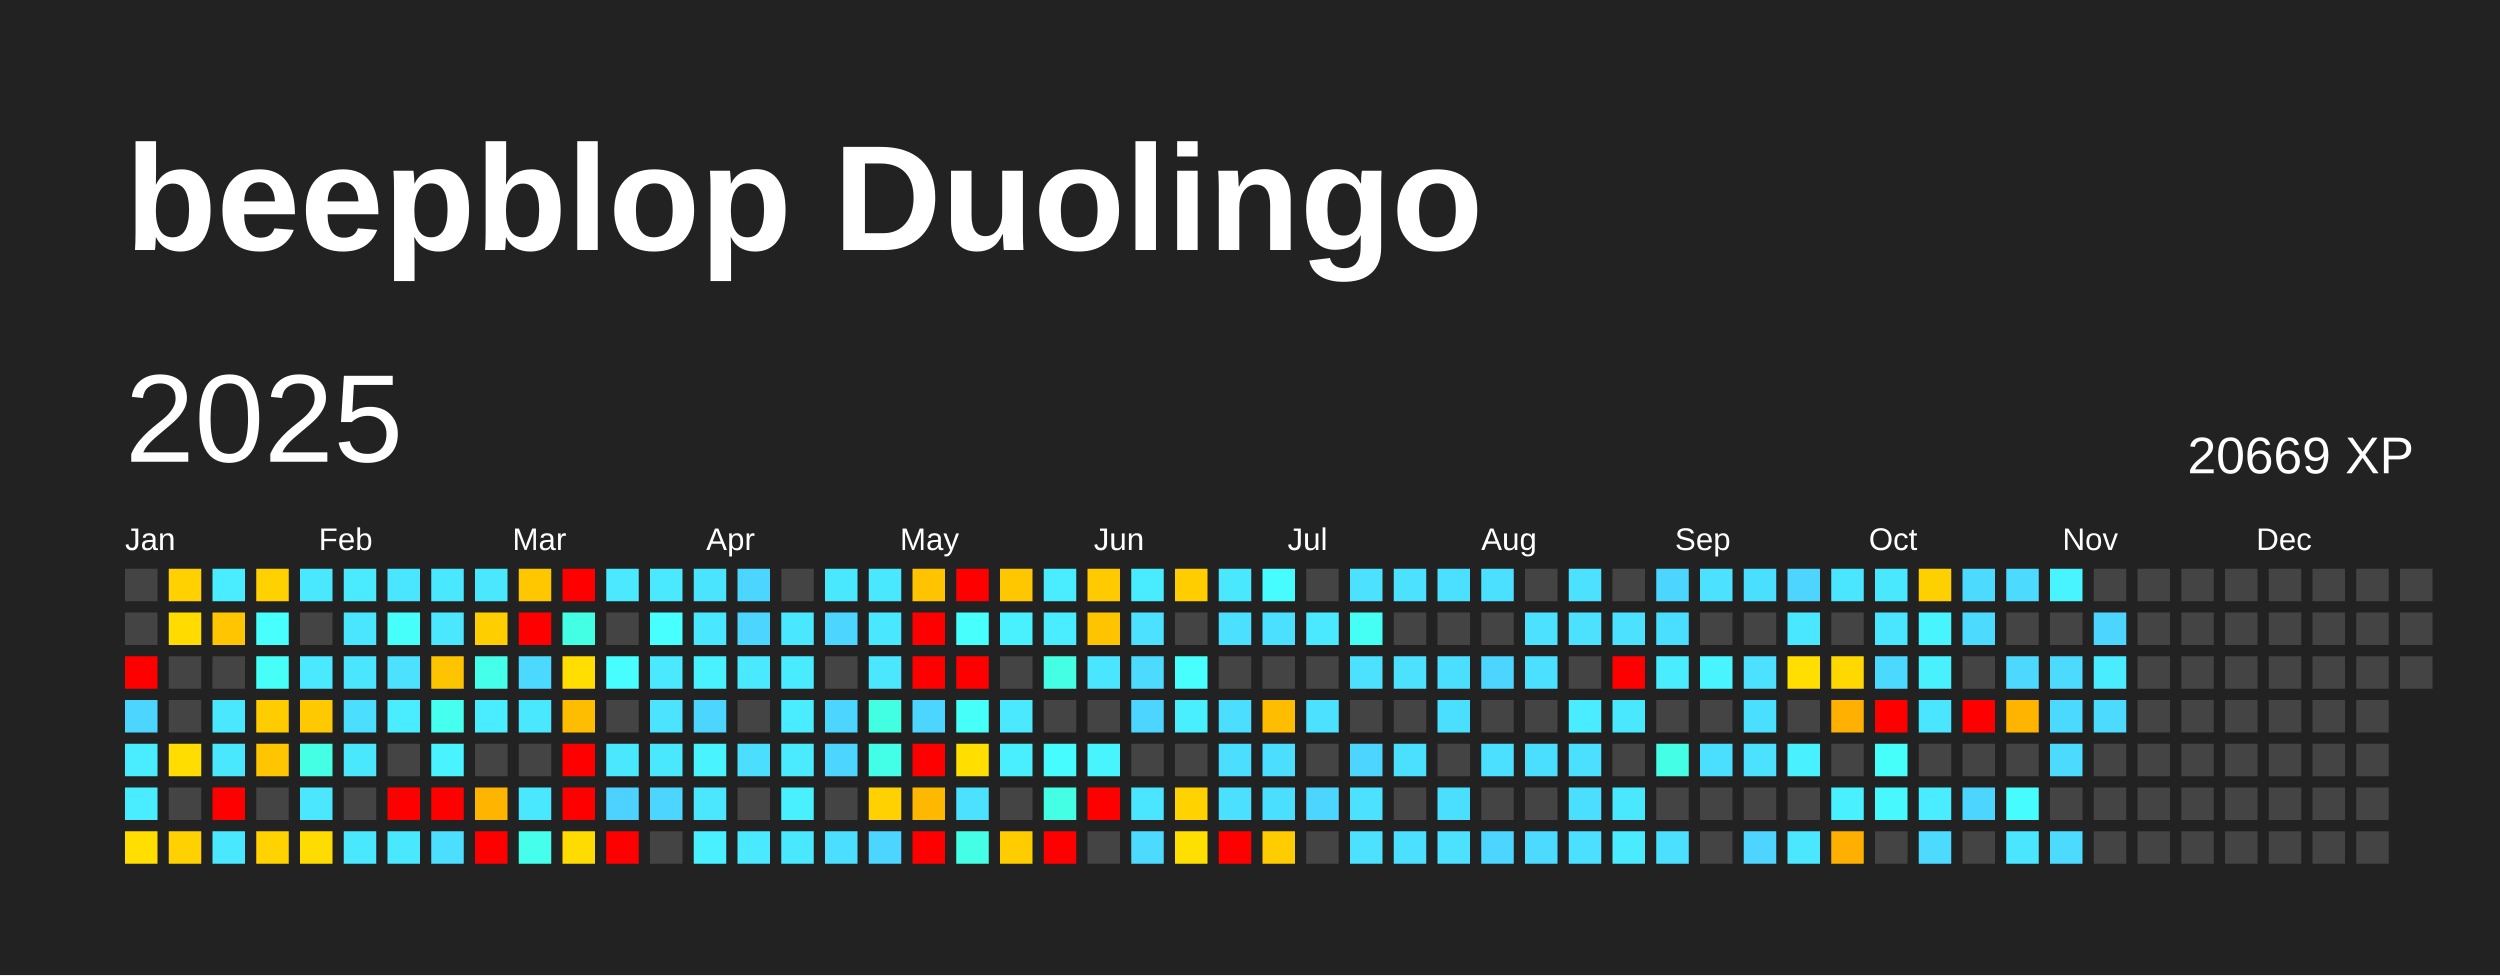
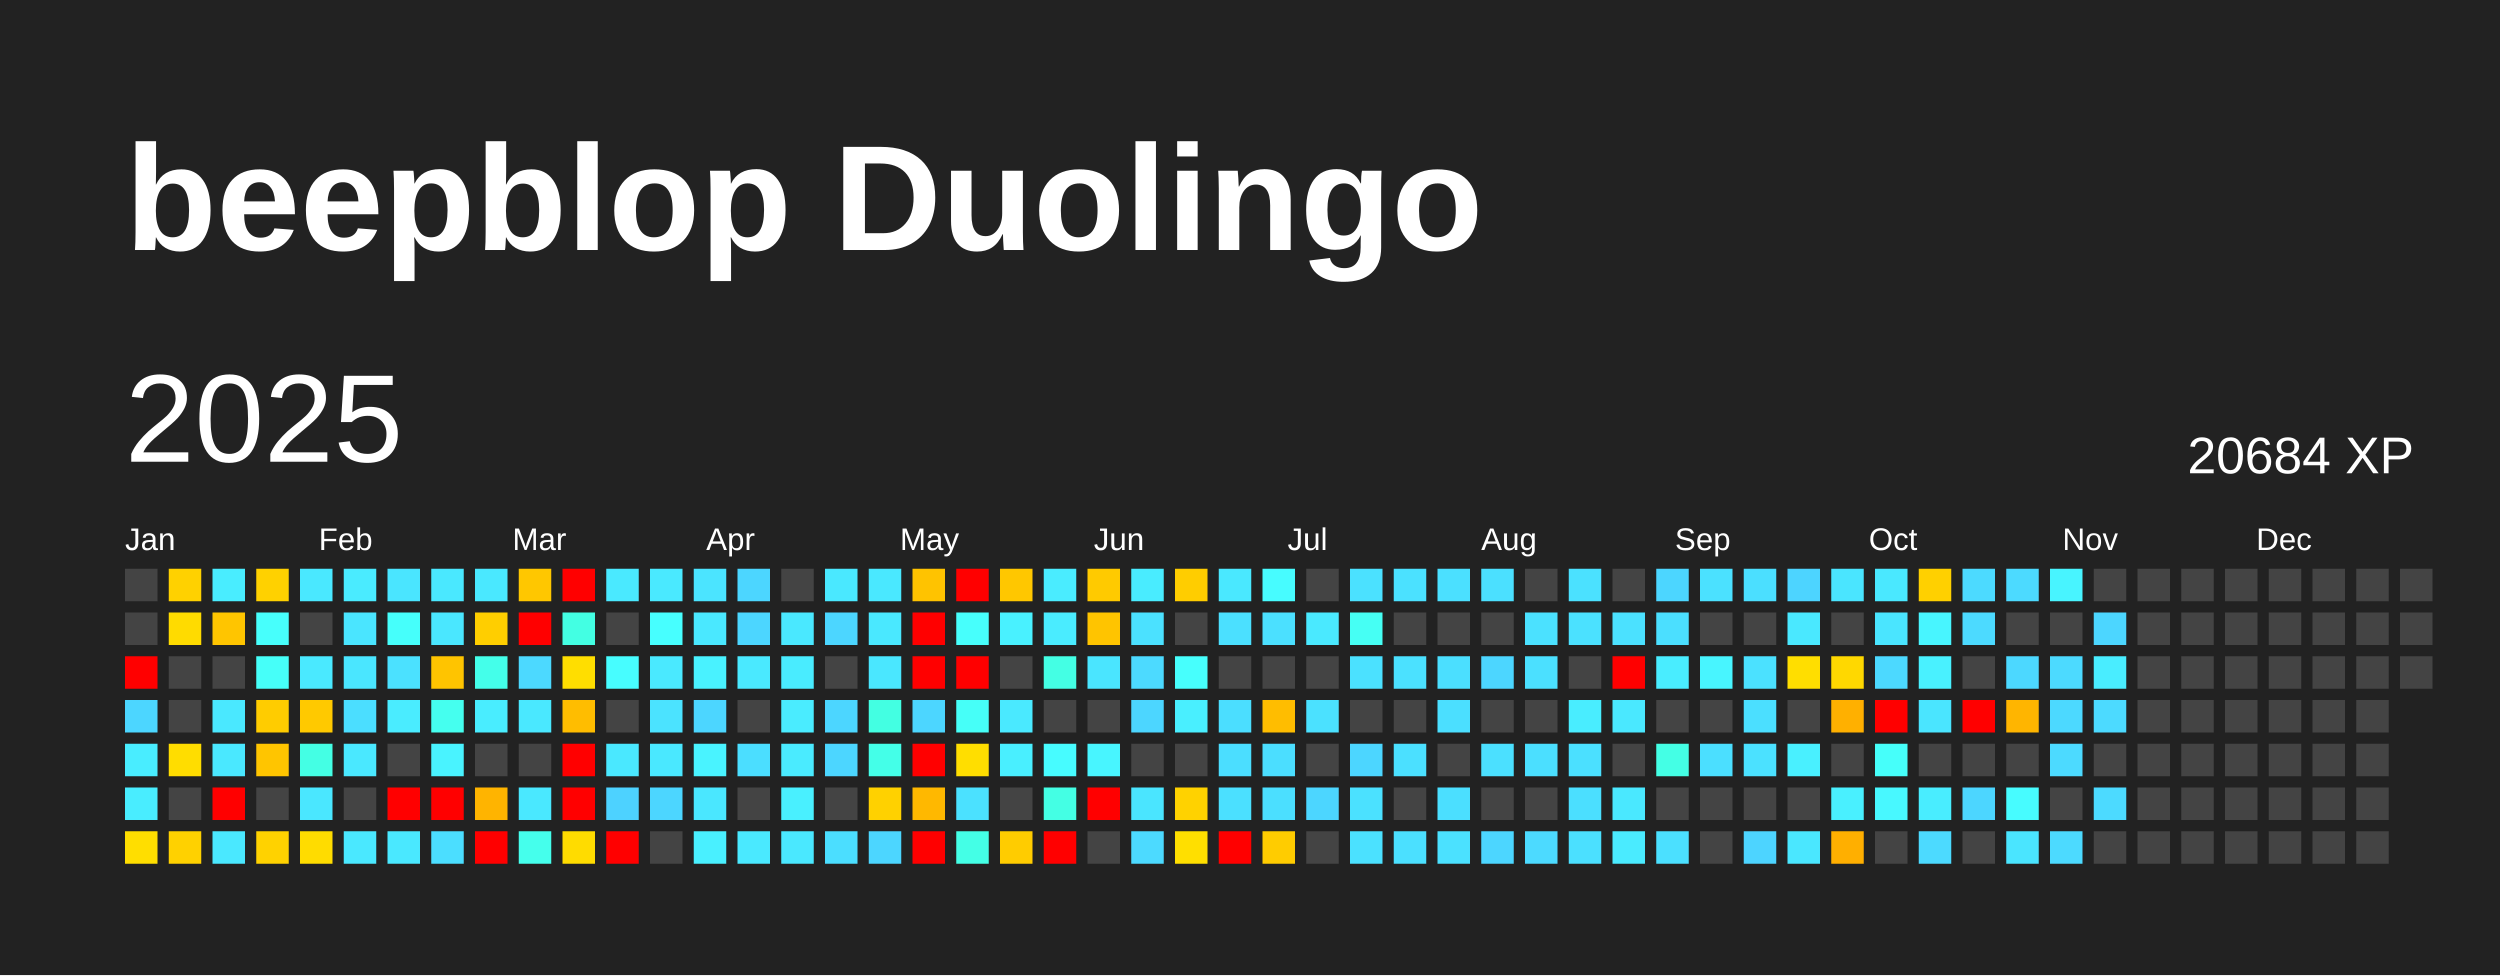
<svg xmlns="http://www.w3.org/2000/svg" baseProfile="full" height="78mm" version="1.1" viewBox="0,0,200,78" width="200mm">
  <defs />
  <rect fill="#222222" height="78" width="200" x="0" y="0" />
  <text fill="#FFFFFF" style="font-size:12px; font-family:Arial; font-weight:bold;" x="10" y="20">beepblop Duolingo</text>
  <text dominant-baseline="hanging" fill="#FFFFFF" style="font-size:10.0px; font-family:Arial;" x="10" y="30">2025</text>
-   <text dominant-baseline="hanging" fill="#FFFFFF" style="font-size:4.125px; font-family:Arial;" x="175" y="35">20669 XP</text>
+   <text dominant-baseline="hanging" fill="#FFFFFF" style="font-size:4.125px; font-family:Arial;" x="175" y="35">20684 XP</text>
  <text fill="#FFFFFF" style="font-size:2.5px; font-family:Arial" x="10.0" y="44">Jan</text>
  <text fill="#FFFFFF" style="font-size:2.5px; font-family:Arial" x="25.5" y="44">Feb</text>
  <text fill="#FFFFFF" style="font-size:2.5px; font-family:Arial" x="41.0" y="44">Mar</text>
  <text fill="#FFFFFF" style="font-size:2.5px; font-family:Arial" x="56.5" y="44">Apr</text>
  <text fill="#FFFFFF" style="font-size:2.5px; font-family:Arial" x="72.0" y="44">May</text>
  <text fill="#FFFFFF" style="font-size:2.5px; font-family:Arial" x="87.5" y="44">Jun</text>
  <text fill="#FFFFFF" style="font-size:2.5px; font-family:Arial" x="103.0" y="44">Jul</text>
  <text fill="#FFFFFF" style="font-size:2.5px; font-family:Arial" x="118.5" y="44">Aug</text>
  <text fill="#FFFFFF" style="font-size:2.5px; font-family:Arial" x="134.0" y="44">Sep</text>
  <text fill="#FFFFFF" style="font-size:2.5px; font-family:Arial" x="149.5" y="44">Oct</text>
  <text fill="#FFFFFF" style="font-size:2.5px; font-family:Arial" x="165.0" y="44">Nov</text>
  <text fill="#FFFFFF" style="font-size:2.5px; font-family:Arial" x="180.5" y="44">Dec</text>
  <rect fill="#444444" height="2.6" width="2.6" x="10.0" y="45.5" />
  <rect fill="#444444" height="2.6" width="2.6" x="10.0" y="49.0" />
  <rect fill="red" height="2.6" width="2.6" x="10.0" y="52.5" />
  <rect fill="#4cd6ff" height="2.6" width="2.6" x="10.0" y="56.0" />
  <rect fill="#49edff" height="2.6" width="2.6" x="10.0" y="59.5" />
  <rect fill="#49edff" height="2.6" width="2.6" x="10.0" y="63.0" />
  <rect fill="#ffde00" height="2.6" width="2.6" x="10.0" y="66.5" />
  <rect fill="#ffd100" height="2.6" width="2.6" x="13.5" y="45.5" />
  <rect fill="#ffdb00" height="2.6" width="2.6" x="13.5" y="49.0" />
  <rect fill="#444444" height="2.6" width="2.6" x="13.5" y="52.5" />
  <rect fill="#444444" height="2.6" width="2.6" x="13.5" y="56.0" />
  <rect fill="#ffdd00" height="2.6" width="2.6" x="13.5" y="59.5" />
  <rect fill="#444444" height="2.6" width="2.6" x="13.5" y="63.0" />
  <rect fill="#ffd100" height="2.6" width="2.6" x="13.5" y="66.5" />
  <rect fill="#49edff" height="2.6" width="2.6" x="17.0" y="45.5" />
  <rect fill="#ffc500" height="2.6" width="2.6" x="17.0" y="49.0" />
  <rect fill="#444444" height="2.6" width="2.6" x="17.0" y="52.5" />
  <rect fill="#4ae8ff" height="2.6" width="2.6" x="17.0" y="56.0" />
  <rect fill="#4ae8ff" height="2.6" width="2.6" x="17.0" y="59.5" />
  <rect fill="red" height="2.6" width="2.6" x="17.0" y="63.0" />
  <rect fill="#4ae8ff" height="2.6" width="2.6" x="17.0" y="66.5" />
  <rect fill="#ffd100" height="2.6" width="2.6" x="20.5" y="45.5" />
  <rect fill="#47fffc" height="2.6" width="2.6" x="20.5" y="49.0" />
  <rect fill="#46fff9" height="2.6" width="2.6" x="20.5" y="52.5" />
  <rect fill="#ffcc00" height="2.6" width="2.6" x="20.5" y="56.0" />
  <rect fill="#ffc500" height="2.6" width="2.6" x="20.5" y="59.5" />
  <rect fill="#444444" height="2.6" width="2.6" x="20.5" y="63.0" />
  <rect fill="#ffd200" height="2.6" width="2.6" x="20.5" y="66.5" />
  <rect fill="#4ae8ff" height="2.6" width="2.6" x="24.0" y="45.5" />
  <rect fill="#444444" height="2.6" width="2.6" x="24.0" y="49.0" />
  <rect fill="#4ae9ff" height="2.6" width="2.6" x="24.0" y="52.5" />
  <rect fill="#ffc900" height="2.6" width="2.6" x="24.0" y="56.0" />
  <rect fill="#44ffe4" height="2.6" width="2.6" x="24.0" y="59.5" />
  <rect fill="#4ae7ff" height="2.6" width="2.6" x="24.0" y="63.0" />
  <rect fill="#ffdc00" height="2.6" width="2.6" x="24.0" y="66.5" />
  <rect fill="#4aebff" height="2.6" width="2.6" x="27.5" y="45.5" />
  <rect fill="#4ae5ff" height="2.6" width="2.6" x="27.5" y="49.0" />
  <rect fill="#4ae6ff" height="2.6" width="2.6" x="27.5" y="52.5" />
  <rect fill="#4bdeff" height="2.6" width="2.6" x="27.5" y="56.0" />
  <rect fill="#4ae8ff" height="2.6" width="2.6" x="27.5" y="59.5" />
  <rect fill="#444444" height="2.6" width="2.6" x="27.5" y="63.0" />
  <rect fill="#4ae8ff" height="2.6" width="2.6" x="27.5" y="66.5" />
  <rect fill="#4ae5ff" height="2.6" width="2.6" x="31.0" y="45.5" />
  <rect fill="#46fffb" height="2.6" width="2.6" x="31.0" y="49.0" />
  <rect fill="#4be1ff" height="2.6" width="2.6" x="31.0" y="52.5" />
  <rect fill="#4aecff" height="2.6" width="2.6" x="31.0" y="56.0" />
  <rect fill="#444444" height="2.6" width="2.6" x="31.0" y="59.5" />
  <rect fill="red" height="2.6" width="2.6" x="31.0" y="63.0" />
  <rect fill="#4ae8ff" height="2.6" width="2.6" x="31.0" y="66.5" />
  <rect fill="#4ae8ff" height="2.6" width="2.6" x="34.5" y="45.5" />
  <rect fill="#4ae7ff" height="2.6" width="2.6" x="34.5" y="49.0" />
  <rect fill="#ffc400" height="2.6" width="2.6" x="34.5" y="52.5" />
  <rect fill="#45ffef" height="2.6" width="2.6" x="34.5" y="56.0" />
  <rect fill="#49f3ff" height="2.6" width="2.6" x="34.5" y="59.5" />
  <rect fill="red" height="2.6" width="2.6" x="34.5" y="63.0" />
  <rect fill="#4bdeff" height="2.6" width="2.6" x="34.5" y="66.5" />
  <rect fill="#4ae8ff" height="2.6" width="2.6" x="38.0" y="45.5" />
  <rect fill="#ffce00" height="2.6" width="2.6" x="38.0" y="49.0" />
  <rect fill="#44ffea" height="2.6" width="2.6" x="38.0" y="52.5" />
  <rect fill="#49edff" height="2.6" width="2.6" x="38.0" y="56.0" />
  <rect fill="#444444" height="2.6" width="2.6" x="38.0" y="59.5" />
  <rect fill="#ffb400" height="2.6" width="2.6" x="38.0" y="63.0" />
  <rect fill="red" height="2.6" width="2.6" x="38.0" y="66.5" />
  <rect fill="#ffc700" height="2.6" width="2.6" x="41.5" y="45.5" />
  <rect fill="red" height="2.6" width="2.6" x="41.5" y="49.0" />
  <rect fill="#4cd9ff" height="2.6" width="2.6" x="41.5" y="52.5" />
  <rect fill="#4ae8ff" height="2.6" width="2.6" x="41.5" y="56.0" />
  <rect fill="#444444" height="2.6" width="2.6" x="41.5" y="59.5" />
  <rect fill="#4ae8ff" height="2.6" width="2.6" x="41.5" y="63.0" />
  <rect fill="#45ffec" height="2.6" width="2.6" x="41.5" y="66.5" />
  <rect fill="red" height="2.6" width="2.6" x="45.0" y="45.5" />
  <rect fill="#43ffe3" height="2.6" width="2.6" x="45.0" y="49.0" />
  <rect fill="#ffde00" height="2.6" width="2.6" x="45.0" y="52.5" />
  <rect fill="#ffbd00" height="2.6" width="2.6" x="45.0" y="56.0" />
  <rect fill="red" height="2.6" width="2.6" x="45.0" y="59.5" />
  <rect fill="red" height="2.6" width="2.6" x="45.0" y="63.0" />
  <rect fill="#ffdc00" height="2.6" width="2.6" x="45.0" y="66.5" />
  <rect fill="#4ae9ff" height="2.6" width="2.6" x="48.5" y="45.5" />
  <rect fill="#444444" height="2.6" width="2.6" x="48.5" y="49.0" />
  <rect fill="#47fdff" height="2.6" width="2.6" x="48.5" y="52.5" />
  <rect fill="#444444" height="2.6" width="2.6" x="48.5" y="56.0" />
  <rect fill="#4ae8ff" height="2.6" width="2.6" x="48.5" y="59.5" />
  <rect fill="#4dd2ff" height="2.6" width="2.6" x="48.5" y="63.0" />
  <rect fill="red" height="2.6" width="2.6" x="48.5" y="66.5" />
  <rect fill="#4ae9ff" height="2.6" width="2.6" x="52.0" y="45.5" />
  <rect fill="#47ffff" height="2.6" width="2.6" x="52.0" y="49.0" />
  <rect fill="#4ae9ff" height="2.6" width="2.6" x="52.0" y="52.5" />
  <rect fill="#4be3ff" height="2.6" width="2.6" x="52.0" y="56.0" />
  <rect fill="#4ae8ff" height="2.6" width="2.6" x="52.0" y="59.5" />
  <rect fill="#4cd6ff" height="2.6" width="2.6" x="52.0" y="63.0" />
  <rect fill="#444444" height="2.6" width="2.6" x="52.0" y="66.5" />
  <rect fill="#4be4ff" height="2.6" width="2.6" x="55.5" y="45.5" />
  <rect fill="#4ae8ff" height="2.6" width="2.6" x="55.5" y="49.0" />
  <rect fill="#49f2ff" height="2.6" width="2.6" x="55.5" y="52.5" />
  <rect fill="#4cd6ff" height="2.6" width="2.6" x="55.5" y="56.0" />
  <rect fill="#49f3ff" height="2.6" width="2.6" x="55.5" y="59.5" />
  <rect fill="#4ae7ff" height="2.6" width="2.6" x="55.5" y="63.0" />
  <rect fill="#49f0ff" height="2.6" width="2.6" x="55.5" y="66.5" />
  <rect fill="#4cd6ff" height="2.6" width="2.6" x="59.0" y="45.5" />
  <rect fill="#4cd6ff" height="2.6" width="2.6" x="59.0" y="49.0" />
  <rect fill="#4ae9ff" height="2.6" width="2.6" x="59.0" y="52.5" />
  <rect fill="#444444" height="2.6" width="2.6" x="59.0" y="56.0" />
  <rect fill="#4bdeff" height="2.6" width="2.6" x="59.0" y="59.5" />
  <rect fill="#444444" height="2.6" width="2.6" x="59.0" y="63.0" />
  <rect fill="#4ae9ff" height="2.6" width="2.6" x="59.0" y="66.5" />
  <rect fill="#444444" height="2.6" width="2.6" x="62.5" y="45.5" />
  <rect fill="#4ae8ff" height="2.6" width="2.6" x="62.5" y="49.0" />
  <rect fill="#49ecff" height="2.6" width="2.6" x="62.5" y="52.5" />
  <rect fill="#4aecff" height="2.6" width="2.6" x="62.5" y="56.0" />
  <rect fill="#4aebff" height="2.6" width="2.6" x="62.5" y="59.5" />
  <rect fill="#49f0ff" height="2.6" width="2.6" x="62.5" y="63.0" />
  <rect fill="#4ae8ff" height="2.6" width="2.6" x="62.5" y="66.5" />
  <rect fill="#4ae8ff" height="2.6" width="2.6" x="66.0" y="45.5" />
  <rect fill="#4cd6ff" height="2.6" width="2.6" x="66.0" y="49.0" />
  <rect fill="#444444" height="2.6" width="2.6" x="66.0" y="52.5" />
  <rect fill="#4cd6ff" height="2.6" width="2.6" x="66.0" y="56.0" />
  <rect fill="#4cd6ff" height="2.6" width="2.6" x="66.0" y="59.5" />
  <rect fill="#444444" height="2.6" width="2.6" x="66.0" y="63.0" />
  <rect fill="#4bdeff" height="2.6" width="2.6" x="66.0" y="66.5" />
  <rect fill="#4ae8ff" height="2.6" width="2.6" x="69.5" y="45.5" />
  <rect fill="#4ae8ff" height="2.6" width="2.6" x="69.5" y="49.0" />
  <rect fill="#4ae7ff" height="2.6" width="2.6" x="69.5" y="52.5" />
  <rect fill="#43ffe2" height="2.6" width="2.6" x="69.5" y="56.0" />
  <rect fill="#44ffe8" height="2.6" width="2.6" x="69.5" y="59.5" />
  <rect fill="#ffd100" height="2.6" width="2.6" x="69.5" y="63.0" />
  <rect fill="#4cd6ff" height="2.6" width="2.6" x="69.5" y="66.5" />
  <rect fill="#ffc300" height="2.6" width="2.6" x="73.0" y="45.5" />
  <rect fill="red" height="2.6" width="2.6" x="73.0" y="49.0" />
  <rect fill="red" height="2.6" width="2.6" x="73.0" y="52.5" />
  <rect fill="#4cd6ff" height="2.6" width="2.6" x="73.0" y="56.0" />
  <rect fill="red" height="2.6" width="2.6" x="73.0" y="59.5" />
  <rect fill="#ffb800" height="2.6" width="2.6" x="73.0" y="63.0" />
  <rect fill="red" height="2.6" width="2.6" x="73.0" y="66.5" />
  <rect fill="red" height="2.6" width="2.6" x="76.5" y="45.5" />
  <rect fill="#47fffc" height="2.6" width="2.6" x="76.5" y="49.0" />
  <rect fill="red" height="2.6" width="2.6" x="76.5" y="52.5" />
  <rect fill="#46fff8" height="2.6" width="2.6" x="76.5" y="56.0" />
  <rect fill="#ffde00" height="2.6" width="2.6" x="76.5" y="59.5" />
  <rect fill="#4be1ff" height="2.6" width="2.6" x="76.5" y="63.0" />
  <rect fill="#44ffe6" height="2.6" width="2.6" x="76.5" y="66.5" />
  <rect fill="#ffc700" height="2.6" width="2.6" x="80.0" y="45.5" />
  <rect fill="#49f1ff" height="2.6" width="2.6" x="80.0" y="49.0" />
  <rect fill="#444444" height="2.6" width="2.6" x="80.0" y="52.5" />
  <rect fill="#4ae9ff" height="2.6" width="2.6" x="80.0" y="56.0" />
  <rect fill="#49efff" height="2.6" width="2.6" x="80.0" y="59.5" />
  <rect fill="#444444" height="2.6" width="2.6" x="80.0" y="63.0" />
  <rect fill="#ffcc00" height="2.6" width="2.6" x="80.0" y="66.5" />
  <rect fill="#4aecff" height="2.6" width="2.6" x="83.5" y="45.5" />
  <rect fill="#4aecff" height="2.6" width="2.6" x="83.5" y="49.0" />
  <rect fill="#44ffe4" height="2.6" width="2.6" x="83.5" y="52.5" />
  <rect fill="#444444" height="2.6" width="2.6" x="83.5" y="56.0" />
  <rect fill="#47fcff" height="2.6" width="2.6" x="83.5" y="59.5" />
  <rect fill="#44ffe4" height="2.6" width="2.6" x="83.5" y="63.0" />
  <rect fill="red" height="2.6" width="2.6" x="83.5" y="66.5" />
  <rect fill="#ffca00" height="2.6" width="2.6" x="87.0" y="45.5" />
  <rect fill="#ffc400" height="2.6" width="2.6" x="87.0" y="49.0" />
  <rect fill="#4ae5ff" height="2.6" width="2.6" x="87.0" y="52.5" />
  <rect fill="#444444" height="2.6" width="2.6" x="87.0" y="56.0" />
  <rect fill="#48f5ff" height="2.6" width="2.6" x="87.0" y="59.5" />
  <rect fill="red" height="2.6" width="2.6" x="87.0" y="63.0" />
  <rect fill="#444444" height="2.6" width="2.6" x="87.0" y="66.5" />
  <rect fill="#49ecff" height="2.6" width="2.6" x="90.5" y="45.5" />
  <rect fill="#4be1ff" height="2.6" width="2.6" x="90.5" y="49.0" />
  <rect fill="#4cdaff" height="2.6" width="2.6" x="90.5" y="52.5" />
  <rect fill="#4cd6ff" height="2.6" width="2.6" x="90.5" y="56.0" />
  <rect fill="#444444" height="2.6" width="2.6" x="90.5" y="59.5" />
  <rect fill="#4ae5ff" height="2.6" width="2.6" x="90.5" y="63.0" />
  <rect fill="#4cdaff" height="2.6" width="2.6" x="90.5" y="66.5" />
  <rect fill="#ffcd00" height="2.6" width="2.6" x="94.0" y="45.5" />
  <rect fill="#444444" height="2.6" width="2.6" x="94.0" y="49.0" />
  <rect fill="#47fffd" height="2.6" width="2.6" x="94.0" y="52.5" />
  <rect fill="#49efff" height="2.6" width="2.6" x="94.0" y="56.0" />
  <rect fill="#444444" height="2.6" width="2.6" x="94.0" y="59.5" />
  <rect fill="#ffd200" height="2.6" width="2.6" x="94.0" y="63.0" />
  <rect fill="#ffdf00" height="2.6" width="2.6" x="94.0" y="66.5" />
  <rect fill="#4ae8ff" height="2.6" width="2.6" x="97.5" y="45.5" />
  <rect fill="#4be0ff" height="2.6" width="2.6" x="97.5" y="49.0" />
  <rect fill="#444444" height="2.6" width="2.6" x="97.5" y="52.5" />
  <rect fill="#4bdeff" height="2.6" width="2.6" x="97.5" y="56.0" />
  <rect fill="#4bdeff" height="2.6" width="2.6" x="97.5" y="59.5" />
  <rect fill="#4be0ff" height="2.6" width="2.6" x="97.5" y="63.0" />
  <rect fill="red" height="2.6" width="2.6" x="97.5" y="66.5" />
  <rect fill="#47fcff" height="2.6" width="2.6" x="101.0" y="45.5" />
  <rect fill="#4be0ff" height="2.6" width="2.6" x="101.0" y="49.0" />
  <rect fill="#444444" height="2.6" width="2.6" x="101.0" y="52.5" />
  <rect fill="#ffbd00" height="2.6" width="2.6" x="101.0" y="56.0" />
  <rect fill="#4bdeff" height="2.6" width="2.6" x="101.0" y="59.5" />
  <rect fill="#4bdfff" height="2.6" width="2.6" x="101.0" y="63.0" />
  <rect fill="#ffcc00" height="2.6" width="2.6" x="101.0" y="66.5" />
  <rect fill="#444444" height="2.6" width="2.6" x="104.5" y="45.5" />
  <rect fill="#4ae9ff" height="2.6" width="2.6" x="104.5" y="49.0" />
  <rect fill="#444444" height="2.6" width="2.6" x="104.5" y="52.5" />
  <rect fill="#4be1ff" height="2.6" width="2.6" x="104.5" y="56.0" />
  <rect fill="#444444" height="2.6" width="2.6" x="104.5" y="59.5" />
  <rect fill="#4cd6ff" height="2.6" width="2.6" x="104.5" y="63.0" />
  <rect fill="#444444" height="2.6" width="2.6" x="104.5" y="66.5" />
  <rect fill="#4be1ff" height="2.6" width="2.6" x="108.0" y="45.5" />
  <rect fill="#46fff4" height="2.6" width="2.6" x="108.0" y="49.0" />
  <rect fill="#4be1ff" height="2.6" width="2.6" x="108.0" y="52.5" />
  <rect fill="#444444" height="2.6" width="2.6" x="108.0" y="56.0" />
  <rect fill="#4cd6ff" height="2.6" width="2.6" x="108.0" y="59.5" />
  <rect fill="#4be1ff" height="2.6" width="2.6" x="108.0" y="63.0" />
  <rect fill="#4be1ff" height="2.6" width="2.6" x="108.0" y="66.5" />
  <rect fill="#4be1ff" height="2.6" width="2.6" x="111.5" y="45.5" />
  <rect fill="#444444" height="2.6" width="2.6" x="111.5" y="49.0" />
  <rect fill="#4be1ff" height="2.6" width="2.6" x="111.5" y="52.5" />
  <rect fill="#444444" height="2.6" width="2.6" x="111.5" y="56.0" />
  <rect fill="#4be0ff" height="2.6" width="2.6" x="111.5" y="59.5" />
  <rect fill="#444444" height="2.6" width="2.6" x="111.5" y="63.0" />
  <rect fill="#4be0ff" height="2.6" width="2.6" x="111.5" y="66.5" />
  <rect fill="#4be0ff" height="2.6" width="2.6" x="115.0" y="45.5" />
  <rect fill="#444444" height="2.6" width="2.6" x="115.0" y="49.0" />
  <rect fill="#4bdfff" height="2.6" width="2.6" x="115.0" y="52.5" />
  <rect fill="#4bdfff" height="2.6" width="2.6" x="115.0" y="56.0" />
  <rect fill="#444444" height="2.6" width="2.6" x="115.0" y="59.5" />
  <rect fill="#4bdfff" height="2.6" width="2.6" x="115.0" y="63.0" />
  <rect fill="#4be1ff" height="2.6" width="2.6" x="115.0" y="66.5" />
  <rect fill="#4be0ff" height="2.6" width="2.6" x="118.5" y="45.5" />
  <rect fill="#444444" height="2.6" width="2.6" x="118.5" y="49.0" />
  <rect fill="#4cd6ff" height="2.6" width="2.6" x="118.5" y="52.5" />
  <rect fill="#444444" height="2.6" width="2.6" x="118.5" y="56.0" />
  <rect fill="#4be0ff" height="2.6" width="2.6" x="118.5" y="59.5" />
  <rect fill="#444444" height="2.6" width="2.6" x="118.5" y="63.0" />
  <rect fill="#4cd6ff" height="2.6" width="2.6" x="118.5" y="66.5" />
  <rect fill="#444444" height="2.6" width="2.6" x="122.0" y="45.5" />
  <rect fill="#4be1ff" height="2.6" width="2.6" x="122.0" y="49.0" />
  <rect fill="#4be0ff" height="2.6" width="2.6" x="122.0" y="52.5" />
  <rect fill="#444444" height="2.6" width="2.6" x="122.0" y="56.0" />
  <rect fill="#4bdfff" height="2.6" width="2.6" x="122.0" y="59.5" />
  <rect fill="#444444" height="2.6" width="2.6" x="122.0" y="63.0" />
  <rect fill="#4cdaff" height="2.6" width="2.6" x="122.0" y="66.5" />
  <rect fill="#4be1ff" height="2.6" width="2.6" x="125.5" y="45.5" />
  <rect fill="#4be1ff" height="2.6" width="2.6" x="125.5" y="49.0" />
  <rect fill="#444444" height="2.6" width="2.6" x="125.5" y="52.5" />
  <rect fill="#49edff" height="2.6" width="2.6" x="125.5" y="56.0" />
  <rect fill="#4be0ff" height="2.6" width="2.6" x="125.5" y="59.5" />
  <rect fill="#4bdfff" height="2.6" width="2.6" x="125.5" y="63.0" />
  <rect fill="#4be0ff" height="2.6" width="2.6" x="125.5" y="66.5" />
  <rect fill="#444444" height="2.6" width="2.6" x="129.0" y="45.5" />
  <rect fill="#4be1ff" height="2.6" width="2.6" x="129.0" y="49.0" />
  <rect fill="red" height="2.6" width="2.6" x="129.0" y="52.5" />
  <rect fill="#4ae8ff" height="2.6" width="2.6" x="129.0" y="56.0" />
  <rect fill="#444444" height="2.6" width="2.6" x="129.0" y="59.5" />
  <rect fill="#4ae8ff" height="2.6" width="2.6" x="129.0" y="63.0" />
  <rect fill="#4aebff" height="2.6" width="2.6" x="129.0" y="66.5" />
  <rect fill="#4cd6ff" height="2.6" width="2.6" x="132.5" y="45.5" />
  <rect fill="#4bdfff" height="2.6" width="2.6" x="132.5" y="49.0" />
  <rect fill="#49edff" height="2.6" width="2.6" x="132.5" y="52.5" />
  <rect fill="#444444" height="2.6" width="2.6" x="132.5" y="56.0" />
  <rect fill="#44ffe5" height="2.6" width="2.6" x="132.5" y="59.5" />
  <rect fill="#444444" height="2.6" width="2.6" x="132.5" y="63.0" />
  <rect fill="#4be0ff" height="2.6" width="2.6" x="132.5" y="66.5" />
  <rect fill="#4be1ff" height="2.6" width="2.6" x="136.0" y="45.5" />
  <rect fill="#444444" height="2.6" width="2.6" x="136.0" y="49.0" />
  <rect fill="#48f5ff" height="2.6" width="2.6" x="136.0" y="52.5" />
  <rect fill="#444444" height="2.6" width="2.6" x="136.0" y="56.0" />
  <rect fill="#4bdfff" height="2.6" width="2.6" x="136.0" y="59.5" />
  <rect fill="#444444" height="2.6" width="2.6" x="136.0" y="63.0" />
  <rect fill="#444444" height="2.6" width="2.6" x="136.0" y="66.5" />
  <rect fill="#4bdfff" height="2.6" width="2.6" x="139.5" y="45.5" />
  <rect fill="#444444" height="2.6" width="2.6" x="139.5" y="49.0" />
  <rect fill="#4be1ff" height="2.6" width="2.6" x="139.5" y="52.5" />
  <rect fill="#4bdfff" height="2.6" width="2.6" x="139.5" y="56.0" />
  <rect fill="#4be1ff" height="2.6" width="2.6" x="139.5" y="59.5" />
  <rect fill="#444444" height="2.6" width="2.6" x="139.5" y="63.0" />
  <rect fill="#4dd4ff" height="2.6" width="2.6" x="139.5" y="66.5" />
  <rect fill="#4dd4ff" height="2.6" width="2.6" x="143.0" y="45.5" />
  <rect fill="#4ae8ff" height="2.6" width="2.6" x="143.0" y="49.0" />
  <rect fill="#ffde00" height="2.6" width="2.6" x="143.0" y="52.5" />
  <rect fill="#444444" height="2.6" width="2.6" x="143.0" y="56.0" />
  <rect fill="#49f0ff" height="2.6" width="2.6" x="143.0" y="59.5" />
  <rect fill="#444444" height="2.6" width="2.6" x="143.0" y="63.0" />
  <rect fill="#4ae7ff" height="2.6" width="2.6" x="143.0" y="66.5" />
  <rect fill="#4ae5ff" height="2.6" width="2.6" x="146.5" y="45.5" />
  <rect fill="#444444" height="2.6" width="2.6" x="146.5" y="49.0" />
  <rect fill="#ffd800" height="2.6" width="2.6" x="146.5" y="52.5" />
  <rect fill="#ffb000" height="2.6" width="2.6" x="146.5" y="56.0" />
  <rect fill="#444444" height="2.6" width="2.6" x="146.5" y="59.5" />
  <rect fill="#49f0ff" height="2.6" width="2.6" x="146.5" y="63.0" />
  <rect fill="#ffaf00" height="2.6" width="2.6" x="146.5" y="66.5" />
  <rect fill="#4ae8ff" height="2.6" width="2.6" x="150.0" y="45.5" />
  <rect fill="#4ae5ff" height="2.6" width="2.6" x="150.0" y="49.0" />
  <rect fill="#4cd9ff" height="2.6" width="2.6" x="150.0" y="52.5" />
  <rect fill="red" height="2.6" width="2.6" x="150.0" y="56.0" />
  <rect fill="#46fffa" height="2.6" width="2.6" x="150.0" y="59.5" />
  <rect fill="#48f8ff" height="2.6" width="2.6" x="150.0" y="63.0" />
  <rect fill="#444444" height="2.6" width="2.6" x="150.0" y="66.5" />
  <rect fill="#ffd000" height="2.6" width="2.6" x="153.5" y="45.5" />
  <rect fill="#48f5ff" height="2.6" width="2.6" x="153.5" y="49.0" />
  <rect fill="#49f1ff" height="2.6" width="2.6" x="153.5" y="52.5" />
  <rect fill="#4ae5ff" height="2.6" width="2.6" x="153.5" y="56.0" />
  <rect fill="#444444" height="2.6" width="2.6" x="153.5" y="59.5" />
  <rect fill="#49edff" height="2.6" width="2.6" x="153.5" y="63.0" />
  <rect fill="#4cdaff" height="2.6" width="2.6" x="153.5" y="66.5" />
  <rect fill="#4cdaff" height="2.6" width="2.6" x="157.0" y="45.5" />
  <rect fill="#4cdaff" height="2.6" width="2.6" x="157.0" y="49.0" />
  <rect fill="#444444" height="2.6" width="2.6" x="157.0" y="52.5" />
  <rect fill="red" height="2.6" width="2.6" x="157.0" y="56.0" />
  <rect fill="#444444" height="2.6" width="2.6" x="157.0" y="59.5" />
  <rect fill="#4cd6ff" height="2.6" width="2.6" x="157.0" y="63.0" />
  <rect fill="#444444" height="2.6" width="2.6" x="157.0" y="66.5" />
  <rect fill="#4cdaff" height="2.6" width="2.6" x="160.5" y="45.5" />
  <rect fill="#444444" height="2.6" width="2.6" x="160.5" y="49.0" />
  <rect fill="#4cd8ff" height="2.6" width="2.6" x="160.5" y="52.5" />
  <rect fill="#ffb500" height="2.6" width="2.6" x="160.5" y="56.0" />
  <rect fill="#444444" height="2.6" width="2.6" x="160.5" y="59.5" />
  <rect fill="#47fcff" height="2.6" width="2.6" x="160.5" y="63.0" />
  <rect fill="#4ae5ff" height="2.6" width="2.6" x="160.5" y="66.5" />
  <rect fill="#48f4ff" height="2.6" width="2.6" x="164.0" y="45.5" />
  <rect fill="#444444" height="2.6" width="2.6" x="164.0" y="49.0" />
  <rect fill="#4cdaff" height="2.6" width="2.6" x="164.0" y="52.5" />
  <rect fill="#4cd9ff" height="2.6" width="2.6" x="164.0" y="56.0" />
  <rect fill="#4cdaff" height="2.6" width="2.6" x="164.0" y="59.5" />
  <rect fill="#444444" height="2.6" width="2.6" x="164.0" y="63.0" />
  <rect fill="#4cdaff" height="2.6" width="2.6" x="164.0" y="66.5" />
  <rect fill="#444444" height="2.6" width="2.6" x="167.5" y="45.5" />
  <rect fill="#4cd6ff" height="2.6" width="2.6" x="167.5" y="49.0" />
  <rect fill="#49edff" height="2.6" width="2.6" x="167.5" y="52.5" />
  <rect fill="#4cdaff" height="2.6" width="2.6" x="167.5" y="56.0" />
  <rect fill="#444444" height="2.6" width="2.6" x="167.5" y="59.5" />
-   <rect fill="#444444" height="2.6" width="2.6" x="167.5" y="63.0" />
+   <rect fill="#4cdaff" height="2.6" width="2.6" x="167.5" y="63.0" />
  <rect fill="#444444" height="2.6" width="2.6" x="167.5" y="66.5" />
  <rect fill="#444444" height="2.6" width="2.6" x="171.0" y="45.5" />
  <rect fill="#444444" height="2.6" width="2.6" x="171.0" y="49.0" />
  <rect fill="#444444" height="2.6" width="2.6" x="171.0" y="52.5" />
  <rect fill="#444444" height="2.6" width="2.6" x="171.0" y="56.0" />
  <rect fill="#444444" height="2.6" width="2.6" x="171.0" y="59.5" />
  <rect fill="#444444" height="2.6" width="2.6" x="171.0" y="63.0" />
  <rect fill="#444444" height="2.6" width="2.6" x="171.0" y="66.5" />
  <rect fill="#444444" height="2.6" width="2.6" x="174.5" y="45.5" />
  <rect fill="#444444" height="2.6" width="2.6" x="174.5" y="49.0" />
  <rect fill="#444444" height="2.6" width="2.6" x="174.5" y="52.5" />
  <rect fill="#444444" height="2.6" width="2.6" x="174.5" y="56.0" />
  <rect fill="#444444" height="2.6" width="2.6" x="174.5" y="59.5" />
  <rect fill="#444444" height="2.6" width="2.6" x="174.5" y="63.0" />
  <rect fill="#444444" height="2.6" width="2.6" x="174.5" y="66.5" />
  <rect fill="#444444" height="2.6" width="2.6" x="178.0" y="45.5" />
  <rect fill="#444444" height="2.6" width="2.6" x="178.0" y="49.0" />
  <rect fill="#444444" height="2.6" width="2.6" x="178.0" y="52.5" />
  <rect fill="#444444" height="2.6" width="2.6" x="178.0" y="56.0" />
  <rect fill="#444444" height="2.6" width="2.6" x="178.0" y="59.5" />
  <rect fill="#444444" height="2.6" width="2.6" x="178.0" y="63.0" />
  <rect fill="#444444" height="2.6" width="2.6" x="178.0" y="66.5" />
  <rect fill="#444444" height="2.6" width="2.6" x="181.5" y="45.5" />
  <rect fill="#444444" height="2.6" width="2.6" x="181.5" y="49.0" />
  <rect fill="#444444" height="2.6" width="2.6" x="181.5" y="52.5" />
  <rect fill="#444444" height="2.6" width="2.6" x="181.5" y="56.0" />
  <rect fill="#444444" height="2.6" width="2.6" x="181.5" y="59.5" />
  <rect fill="#444444" height="2.6" width="2.6" x="181.5" y="63.0" />
  <rect fill="#444444" height="2.6" width="2.6" x="181.5" y="66.5" />
  <rect fill="#444444" height="2.6" width="2.6" x="185.0" y="45.5" />
  <rect fill="#444444" height="2.6" width="2.6" x="185.0" y="49.0" />
  <rect fill="#444444" height="2.6" width="2.6" x="185.0" y="52.5" />
  <rect fill="#444444" height="2.6" width="2.6" x="185.0" y="56.0" />
  <rect fill="#444444" height="2.6" width="2.6" x="185.0" y="59.5" />
  <rect fill="#444444" height="2.6" width="2.6" x="185.0" y="63.0" />
  <rect fill="#444444" height="2.6" width="2.6" x="185.0" y="66.5" />
  <rect fill="#444444" height="2.6" width="2.6" x="188.5" y="45.5" />
  <rect fill="#444444" height="2.6" width="2.6" x="188.5" y="49.0" />
  <rect fill="#444444" height="2.6" width="2.6" x="188.5" y="52.5" />
  <rect fill="#444444" height="2.6" width="2.6" x="188.5" y="56.0" />
  <rect fill="#444444" height="2.6" width="2.6" x="188.5" y="59.5" />
  <rect fill="#444444" height="2.6" width="2.6" x="188.5" y="63.0" />
  <rect fill="#444444" height="2.6" width="2.6" x="188.5" y="66.5" />
  <rect fill="#444444" height="2.6" width="2.6" x="192.0" y="45.5" />
  <rect fill="#444444" height="2.6" width="2.6" x="192.0" y="49.0" />
  <rect fill="#444444" height="2.6" width="2.6" x="192.0" y="52.5" />
</svg>
